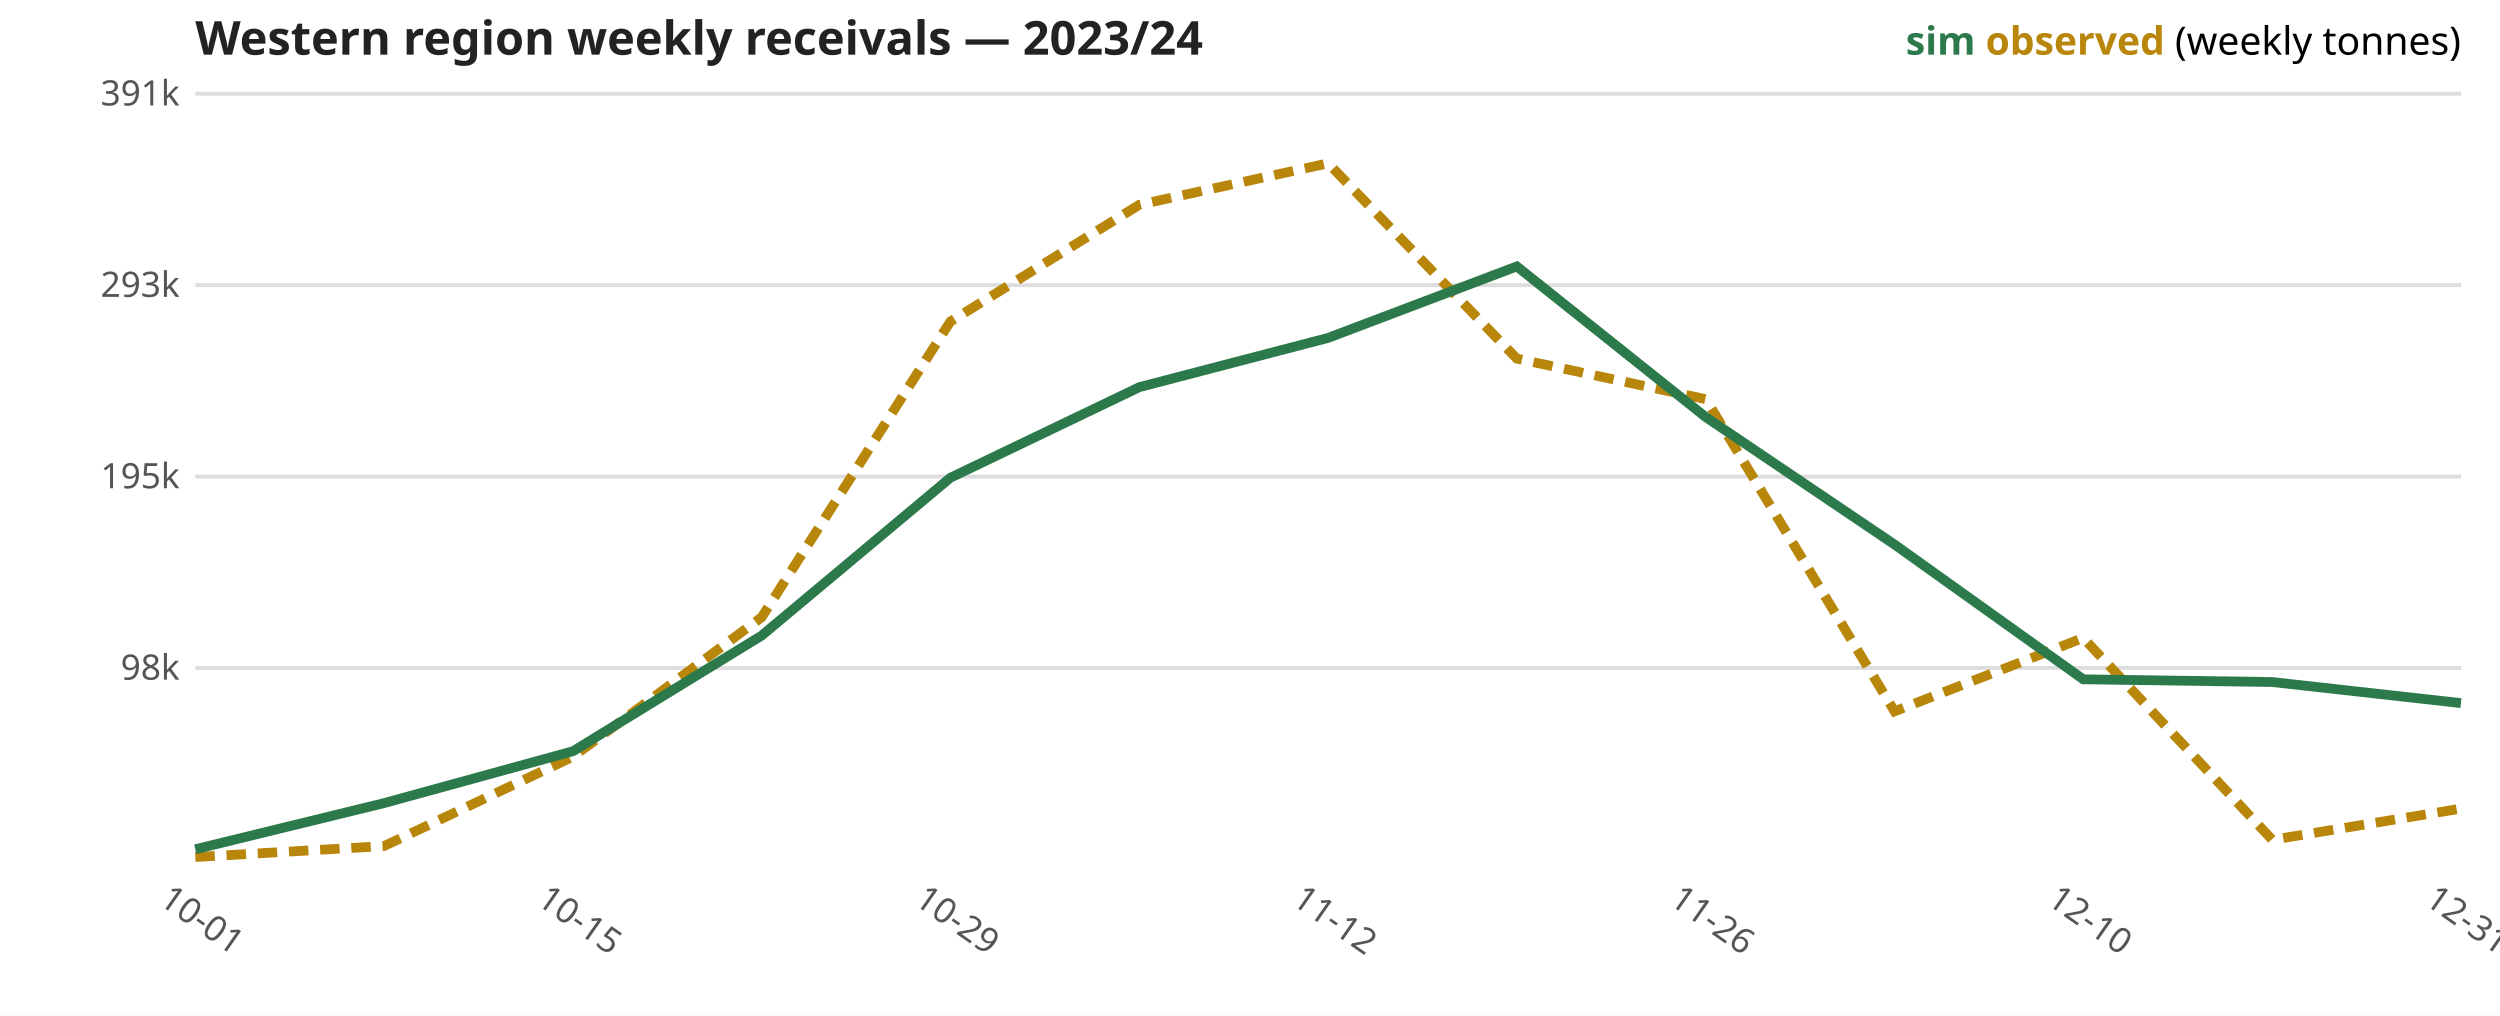
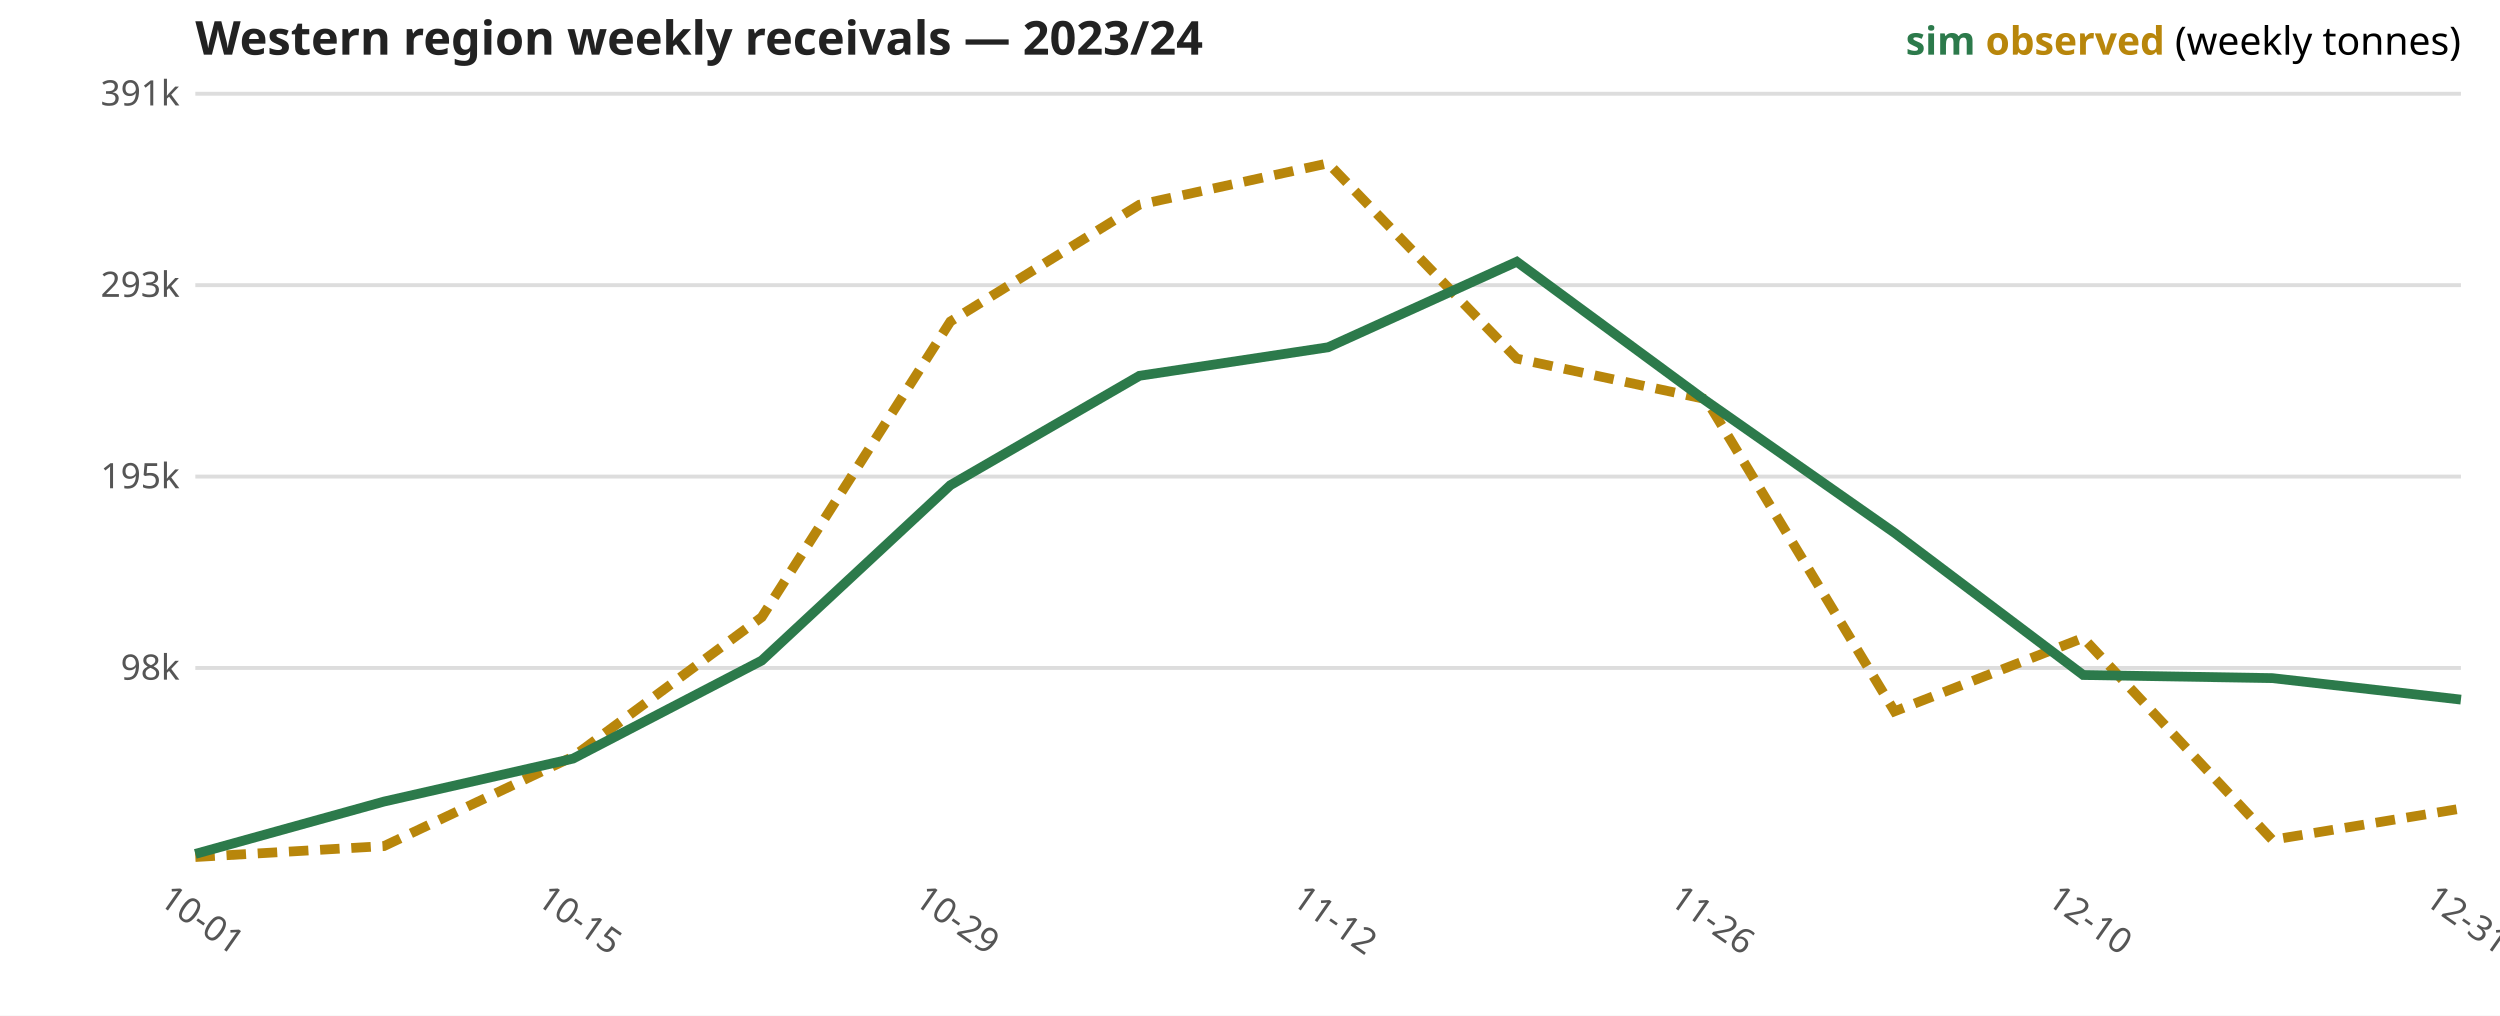
<svg xmlns="http://www.w3.org/2000/svg" viewBox="0 0 640 260" font-family="sans-serif">
  <rect width="640" height="260" fill="white" />
  <text x="50" y="14" font-size="12" font-weight="bold" fill="#222">Western region weekly receivals — 2023/24</text>
  <text x="630" y="14" font-size="10" text-anchor="end">
    <tspan fill="#2c7a4b" font-weight="bold">sim</tspan>
    <tspan fill="#b8860b" font-weight="bold">observed</tspan> (weekly tonnes)</text>
  <line x1="50" x2="630" y1="171" y2="171" stroke="#ddd" />
  <text x="46" y="174" font-size="9" text-anchor="end" fill="#555">98k</text>
  <line x1="50" x2="630" y1="122" y2="122" stroke="#ddd" />
  <text x="46" y="125" font-size="9" text-anchor="end" fill="#555">195k</text>
  <line x1="50" x2="630" y1="73" y2="73" stroke="#ddd" />
  <text x="46" y="76" font-size="9" text-anchor="end" fill="#555">293k</text>
  <line x1="50" x2="630" y1="24" y2="24" stroke="#ddd" />
  <text x="46" y="27" font-size="9" text-anchor="end" fill="#555">391k</text>
  <path d="M50.0,219.4L98.3,216.6L146.7,193.7L195.0,158.0L243.3,82.3L291.7,52.4L340.0,41.8L388.3,91.8L436.7,102.2L485.0,182.1L533.3,163.3L581.7,215.0L630.0,207.0" fill="none" stroke="#b8860b" stroke-width="2.5" stroke-dasharray="5 3" />
-   <path d="M50.0,217.4L98.3,205.6L146.7,192.3L195.0,162.7L243.3,122.3L291.7,99.1L340.0,86.5L388.3,68.2L436.7,106.8L485.0,139.4L533.3,173.9L581.7,174.6L630.0,180.0" fill="none" stroke="#2c7a4b" stroke-width="2.5" />
+   <path d="M50.0,218.6L98.3,205.2L146.7,194.2L195.0,169.1L243.3,124.2L291.7,96.2L340.0,88.9L388.3,67.0L436.7,102.6L485.0,136.4L533.3,172.8L581.7,173.6L630.0,179.1" fill="none" stroke="#2c7a4b" stroke-width="2.5" />
  <text x="50" y="238" font-size="9" text-anchor="middle" fill="#555" transform="rotate(35 50 238)">10-01</text>
  <text x="146.667" y="238" font-size="9" text-anchor="middle" fill="#555" transform="rotate(35 146.6667 238)">10-15</text>
  <text x="243.333" y="238" font-size="9" text-anchor="middle" fill="#555" transform="rotate(35 243.3333 238)">10-29</text>
  <text x="340" y="238" font-size="9" text-anchor="middle" fill="#555" transform="rotate(35 340 238)">11-12</text>
  <text x="436.667" y="238" font-size="9" text-anchor="middle" fill="#555" transform="rotate(35 436.6667 238)">11-26</text>
  <text x="533.333" y="238" font-size="9" text-anchor="middle" fill="#555" transform="rotate(35 533.3333 238)">12-10</text>
  <text x="630" y="238" font-size="9" text-anchor="middle" fill="#555" transform="rotate(35 630 238)">12-31</text>
</svg>
